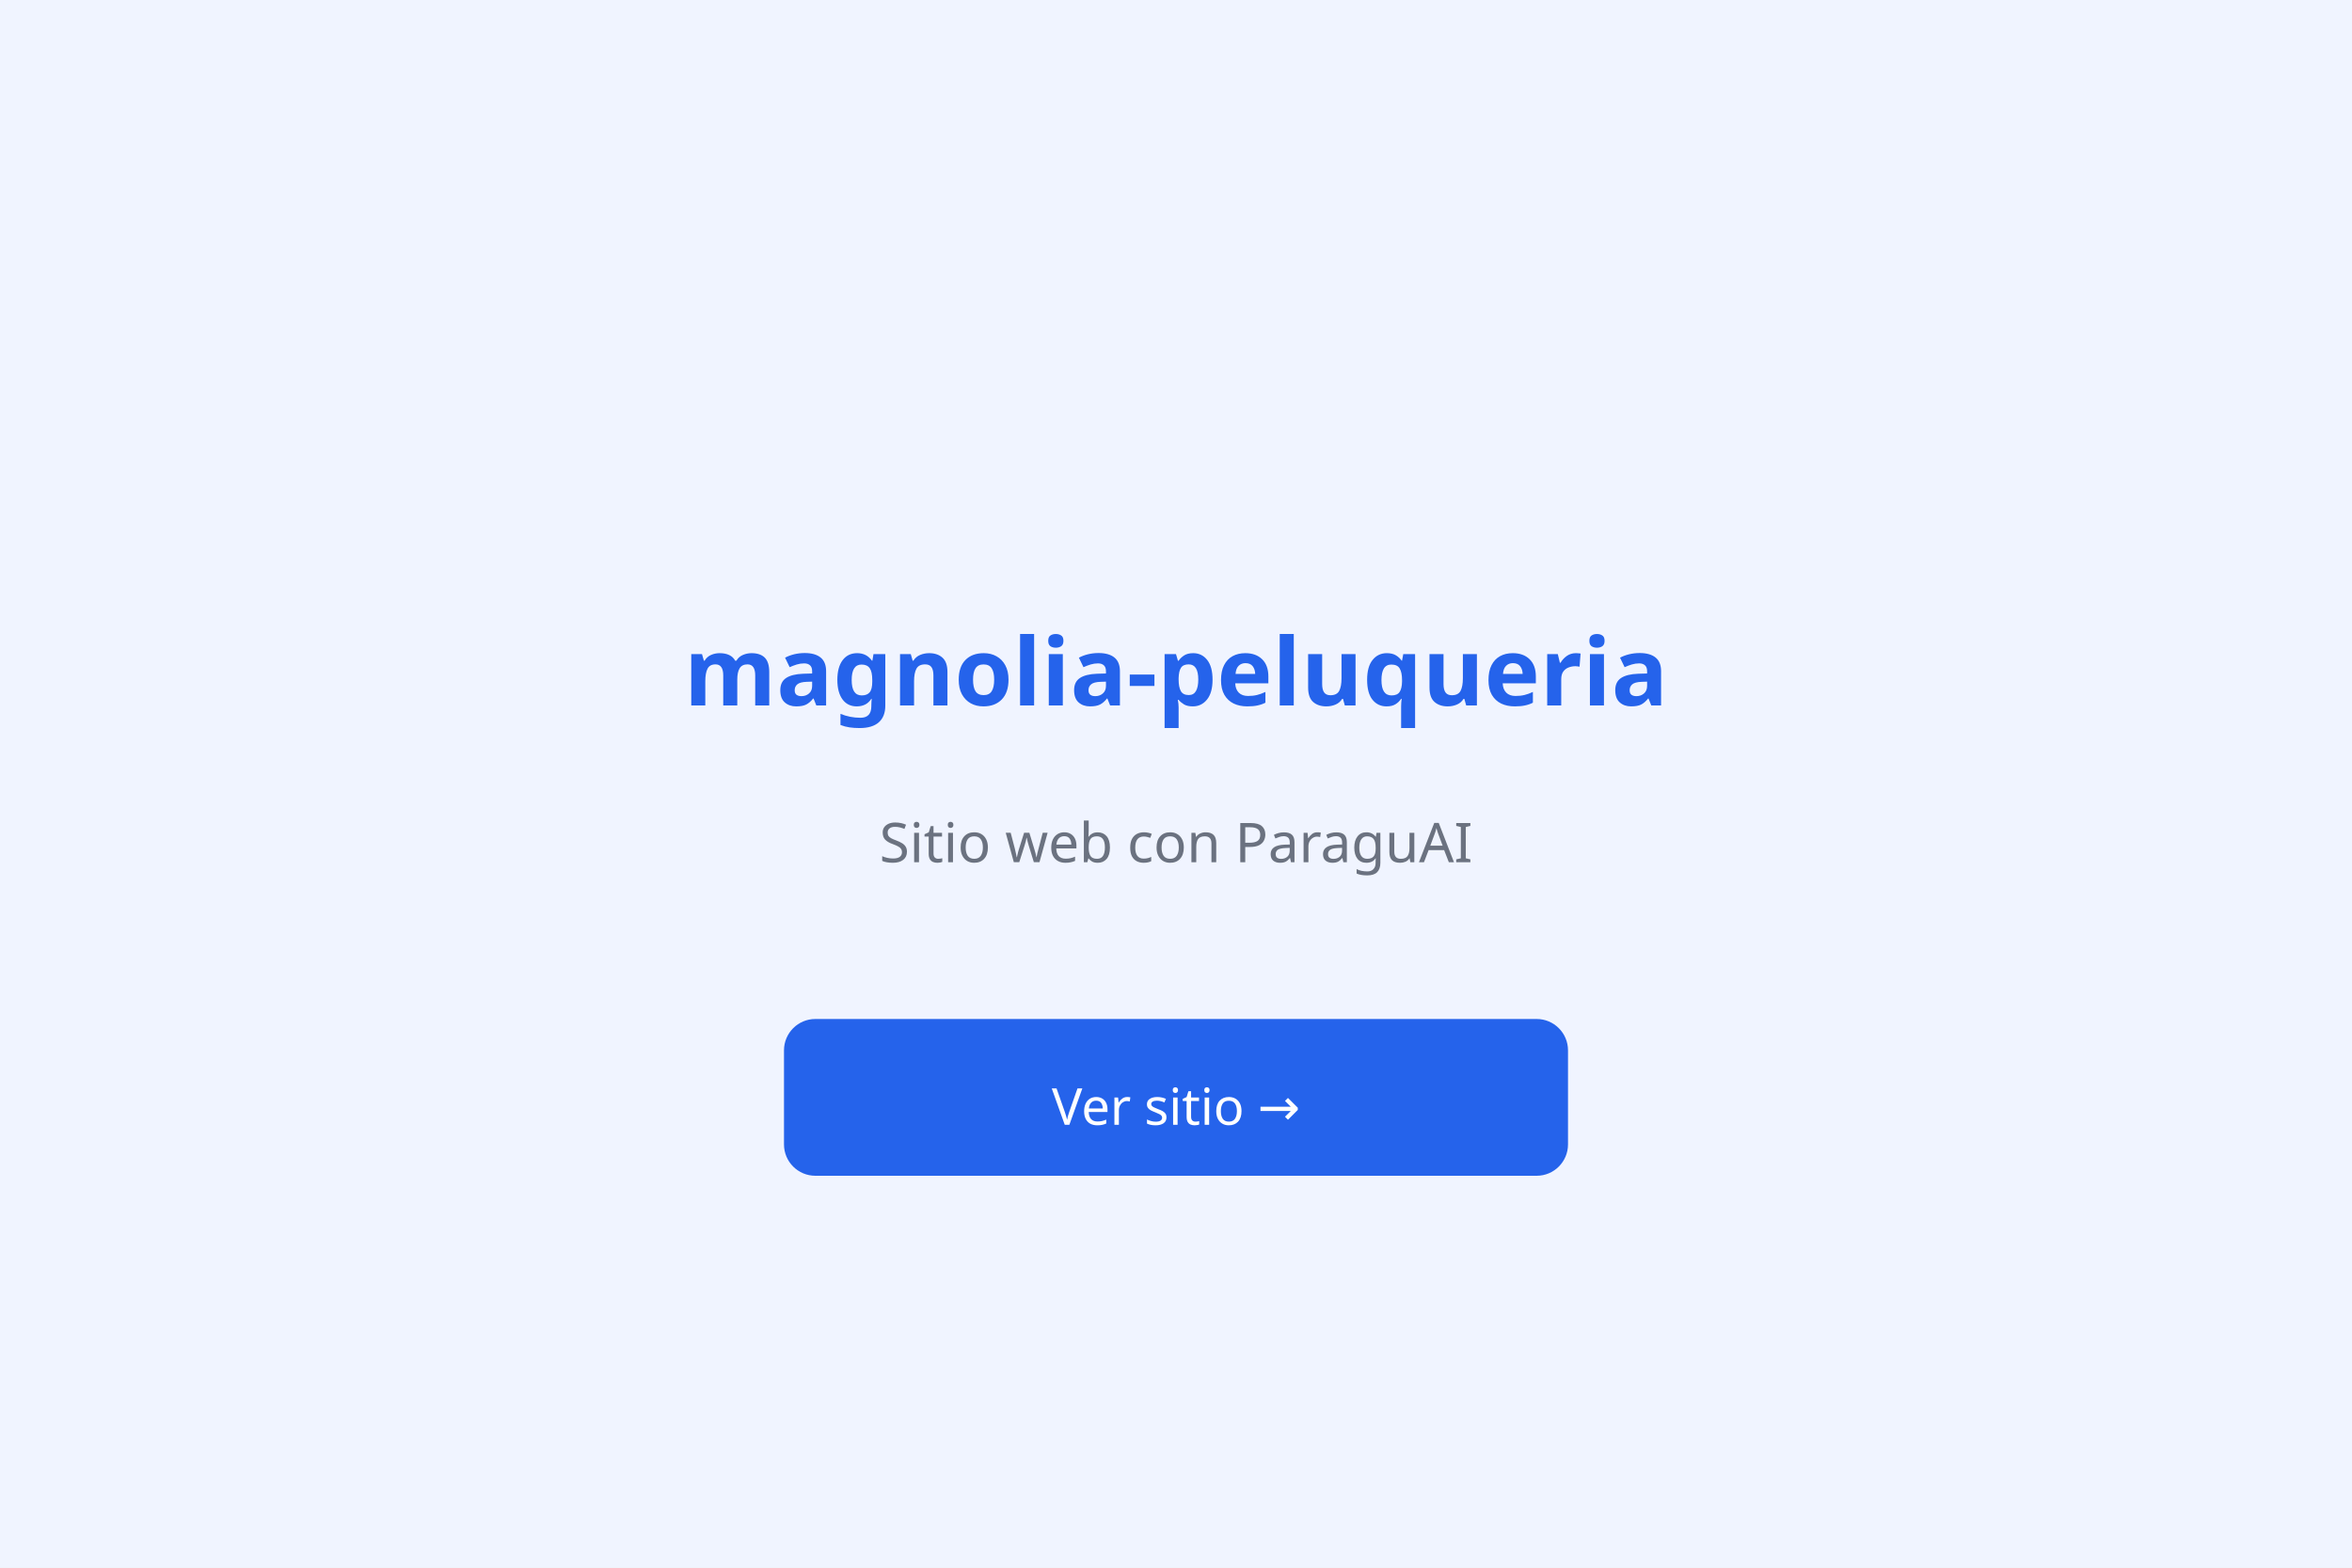
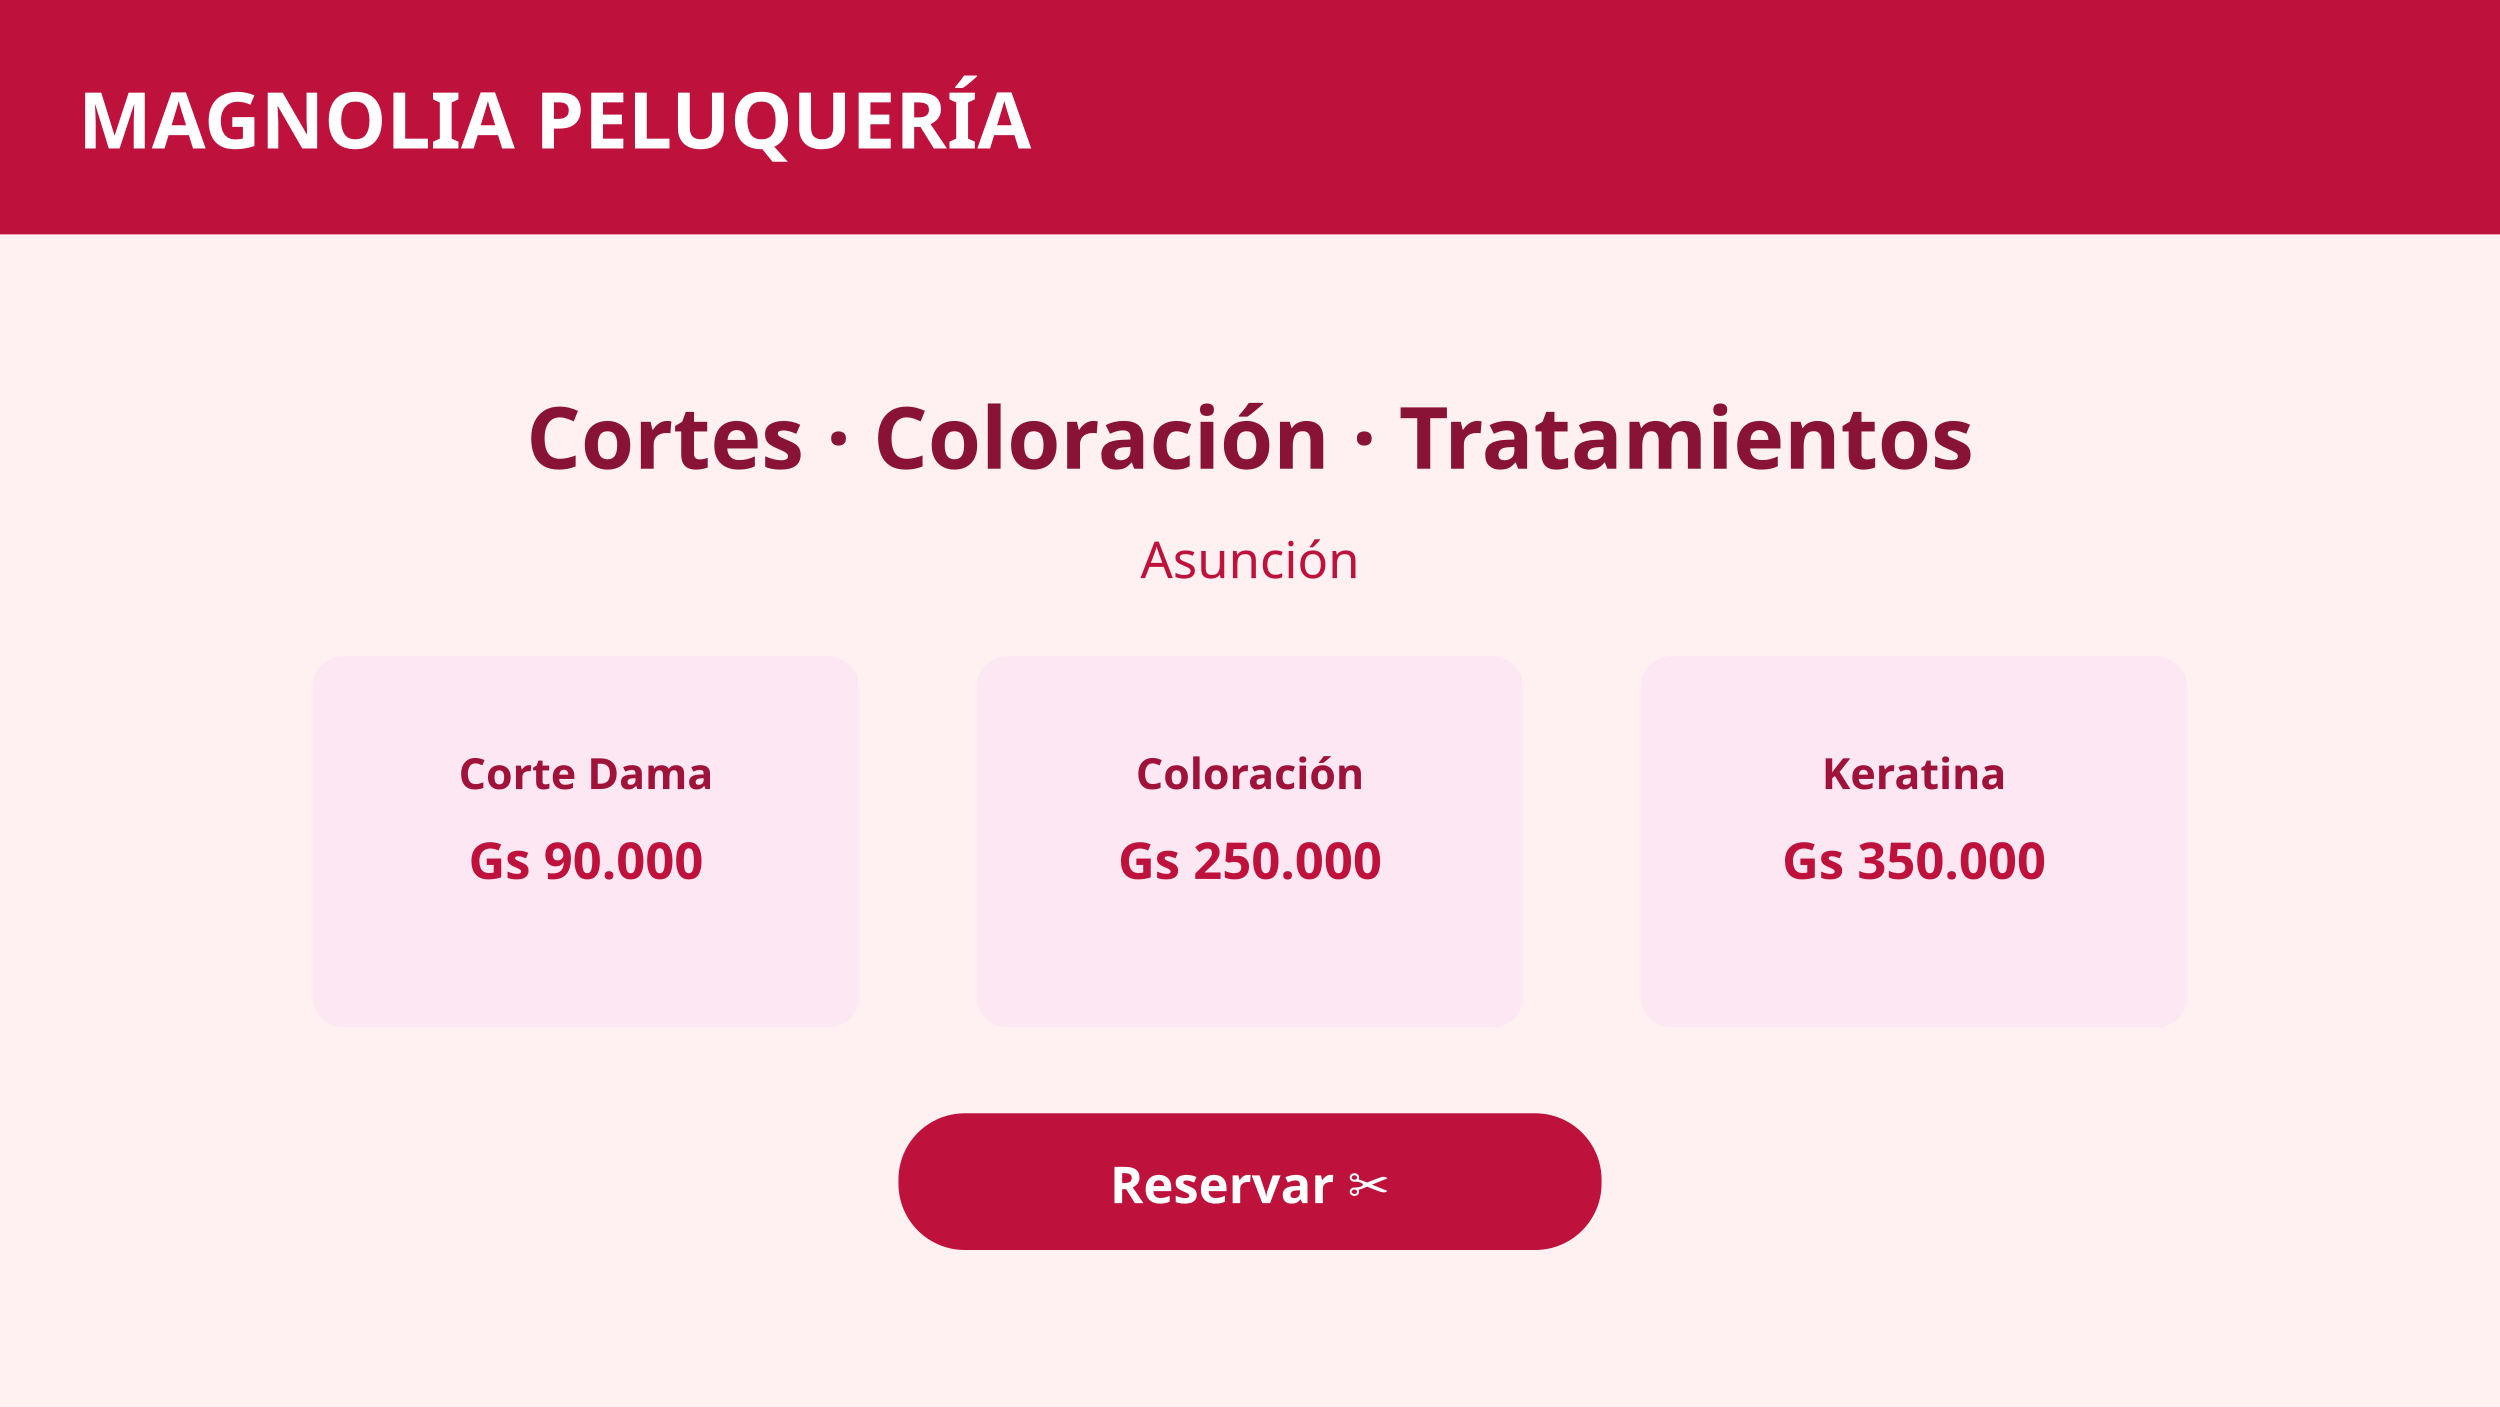
- <svg xmlns="http://www.w3.org/2000/svg" width="600" height="400" viewBox="0 0 600 400">
-   <rect width="600" height="400" fill="#f0f4ff" />
-   <text x="300" y="180" text-anchor="middle" font-family="system-ui" font-size="24" fill="#2563eb" font-weight="bold">magnolia-peluqueria</text>
-   <text x="300" y="220" text-anchor="middle" font-family="system-ui" font-size="14" fill="#6b7280">Sitio web con ParaguAI</text>
-   <rect x="200" y="260" width="200" height="40" rx="8" fill="#2563eb" />
-   <text x="300" y="287" text-anchor="middle" font-family="system-ui" font-size="13" fill="white">Ver sitio →</text>
+ <svg xmlns="http://www.w3.org/2000/svg" width="640" height="360" viewBox="0 0 640 360">
+   <rect width="640" height="360" fill="#fff1f2" />
+   <rect x="0" y="0" width="640" height="60" fill="#be123c" />
+   <text x="20" y="38" font-family="system-ui" font-size="20" font-weight="bold" fill="#ffffff">MAGNOLIA PELUQUERÍA</text>
+   <text x="320" y="120" text-anchor="middle" font-family="system-ui" font-size="22" font-weight="bold" fill="#881337">Cortes · Coloración · Tratamientos</text>
+   <text x="320" y="148" text-anchor="middle" font-family="system-ui" font-size="13" fill="#be123c">Asunción</text>
+   <rect x="80" y="168" width="140" height="95" rx="8" fill="#fce7f3" />
+   <rect x="250" y="168" width="140" height="95" rx="8" fill="#fce7f3" />
+   <rect x="420" y="168" width="140" height="95" rx="8" fill="#fce7f3" />
+   <text x="150" y="202" text-anchor="middle" font-family="system-ui" font-size="11" font-weight="bold" fill="#9f1239">Corte Dama</text>
+   <text x="150" y="225" text-anchor="middle" font-family="system-ui" font-size="13" font-weight="bold" fill="#be123c">Gs 90.000</text>
+   <text x="320" y="202" text-anchor="middle" font-family="system-ui" font-size="11" font-weight="bold" fill="#9f1239">Coloración</text>
+   <text x="320" y="225" text-anchor="middle" font-family="system-ui" font-size="13" font-weight="bold" fill="#be123c">Gs 250.000</text>
+   <text x="490" y="202" text-anchor="middle" font-family="system-ui" font-size="11" font-weight="bold" fill="#9f1239">Keratina</text>
+   <text x="490" y="225" text-anchor="middle" font-family="system-ui" font-size="13" font-weight="bold" fill="#be123c">Gs 350.000</text>
+   <rect x="230" y="285" width="180" height="35" rx="17" fill="#be123c" />
+   <text x="320" y="308" text-anchor="middle" font-family="system-ui" font-size="13" font-weight="bold" fill="#ffffff">Reservar ✂️</text>
</svg>
